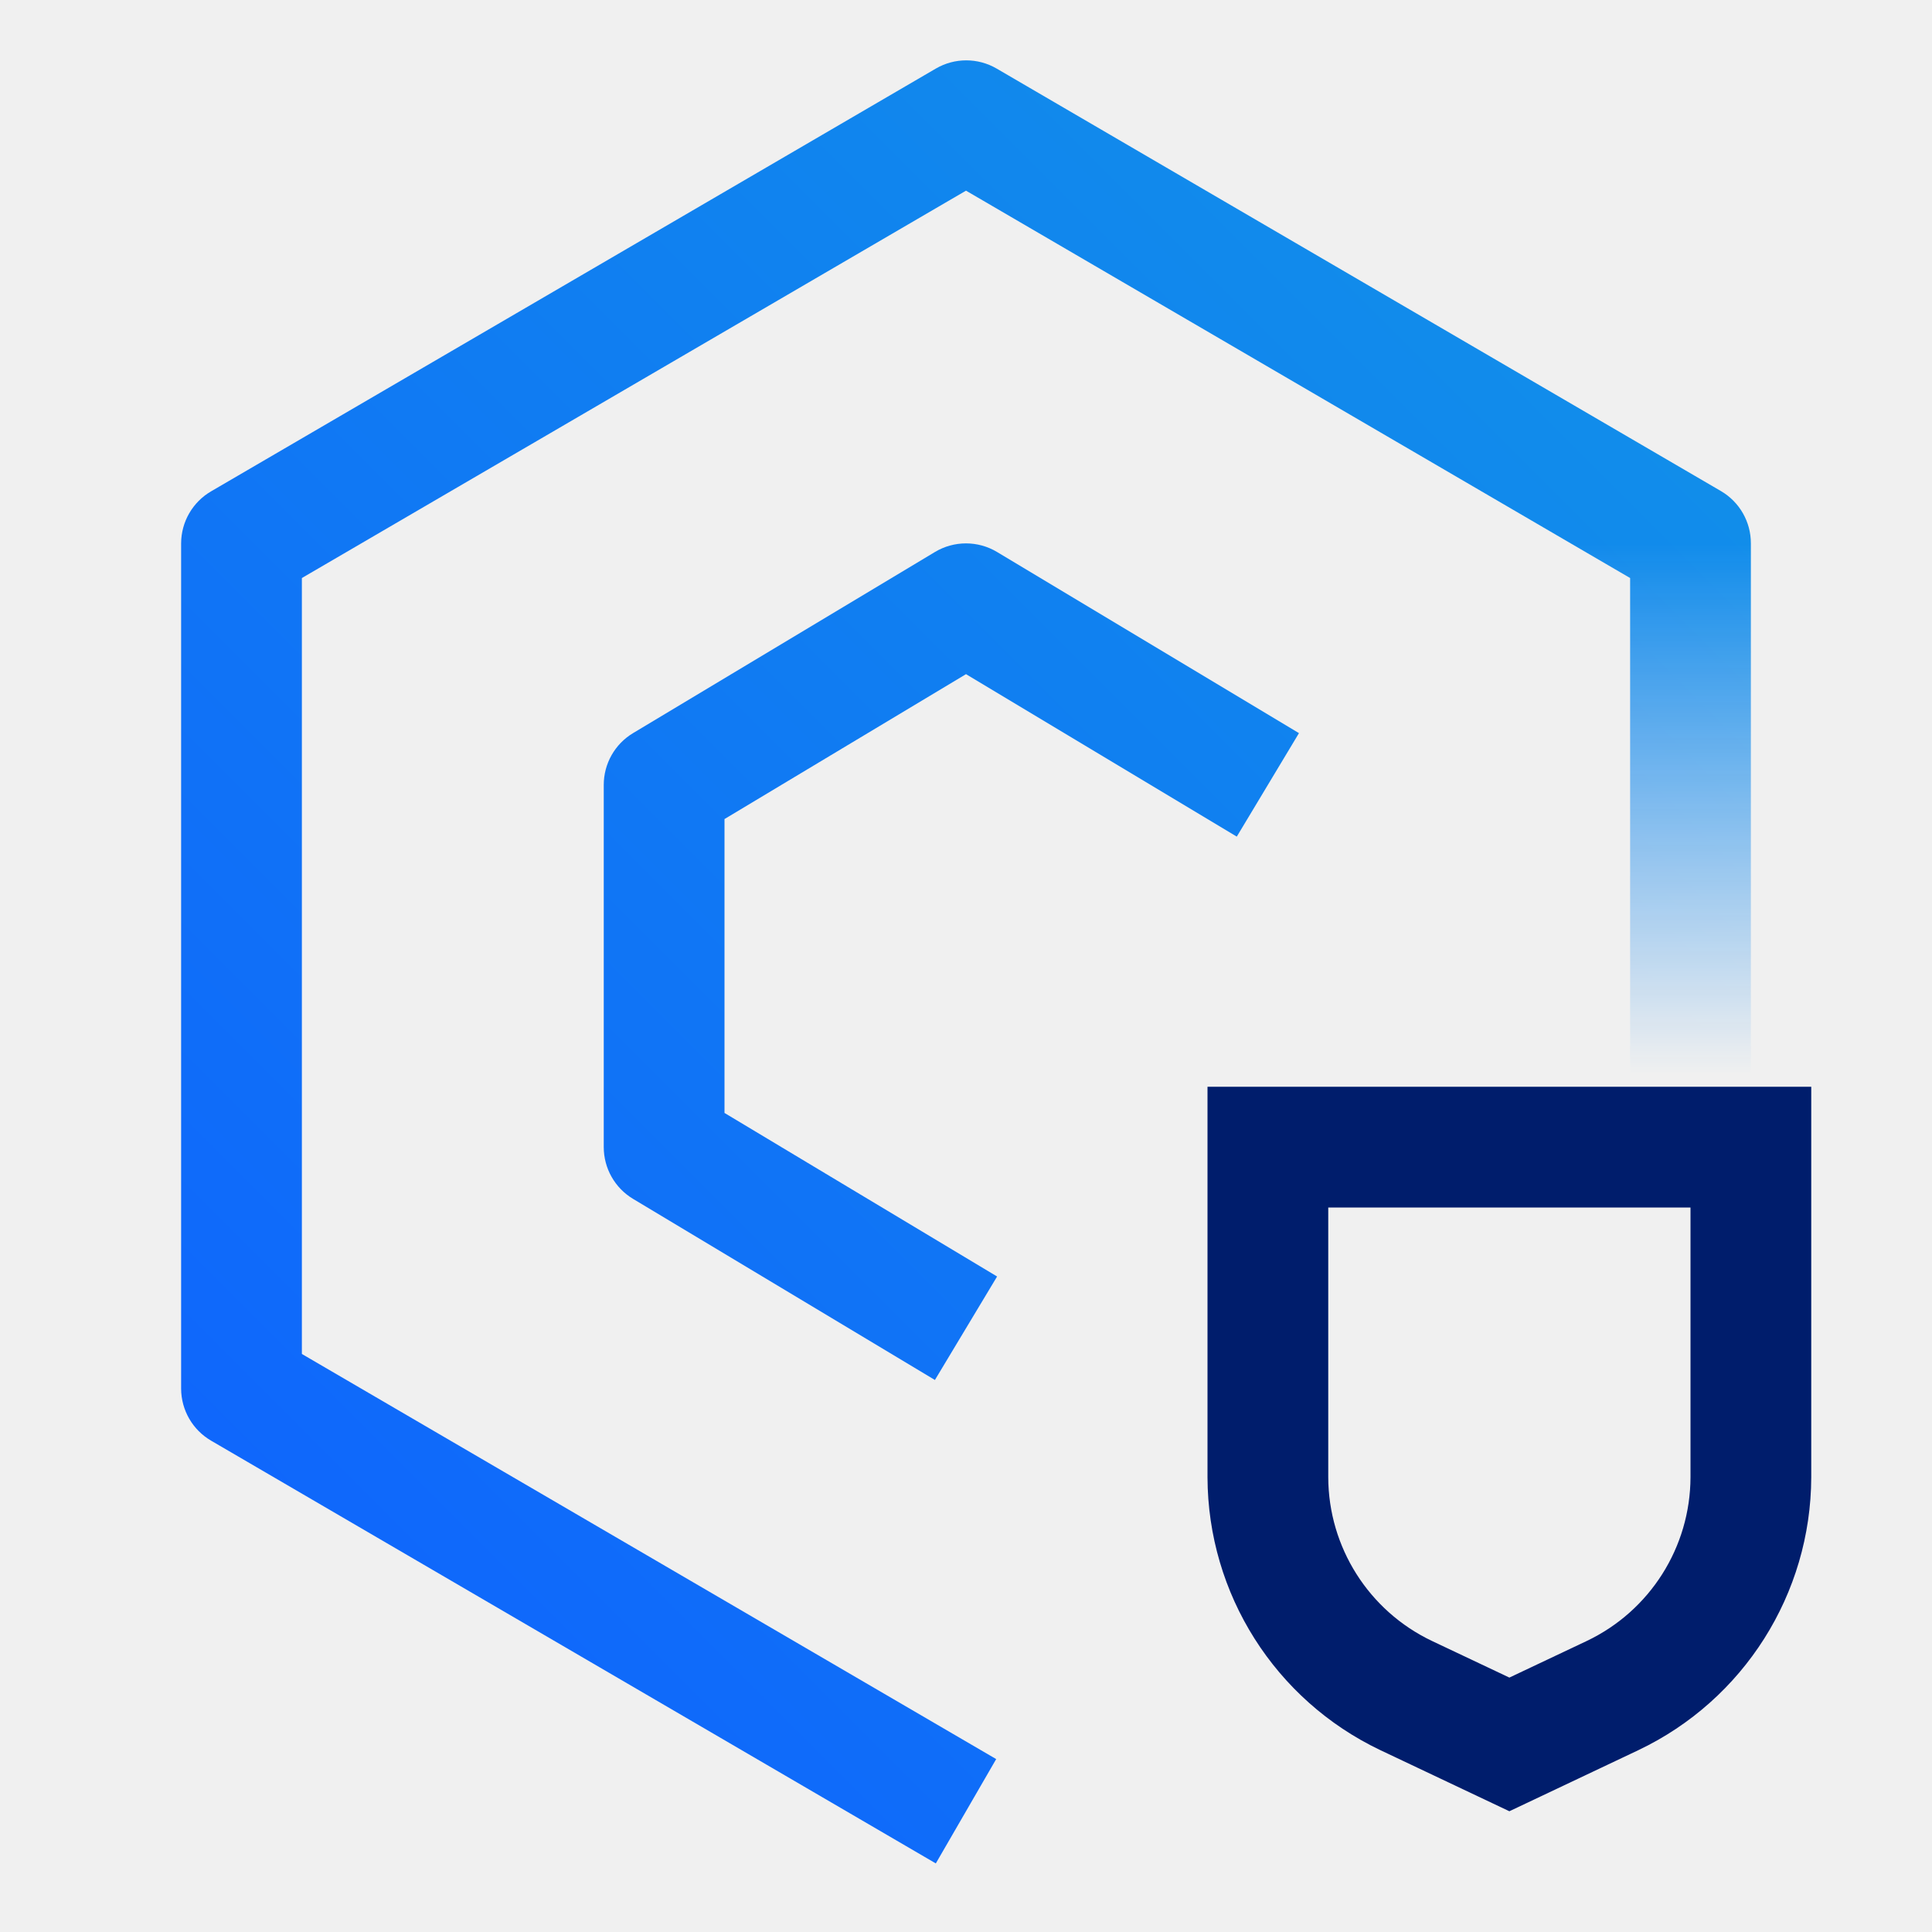
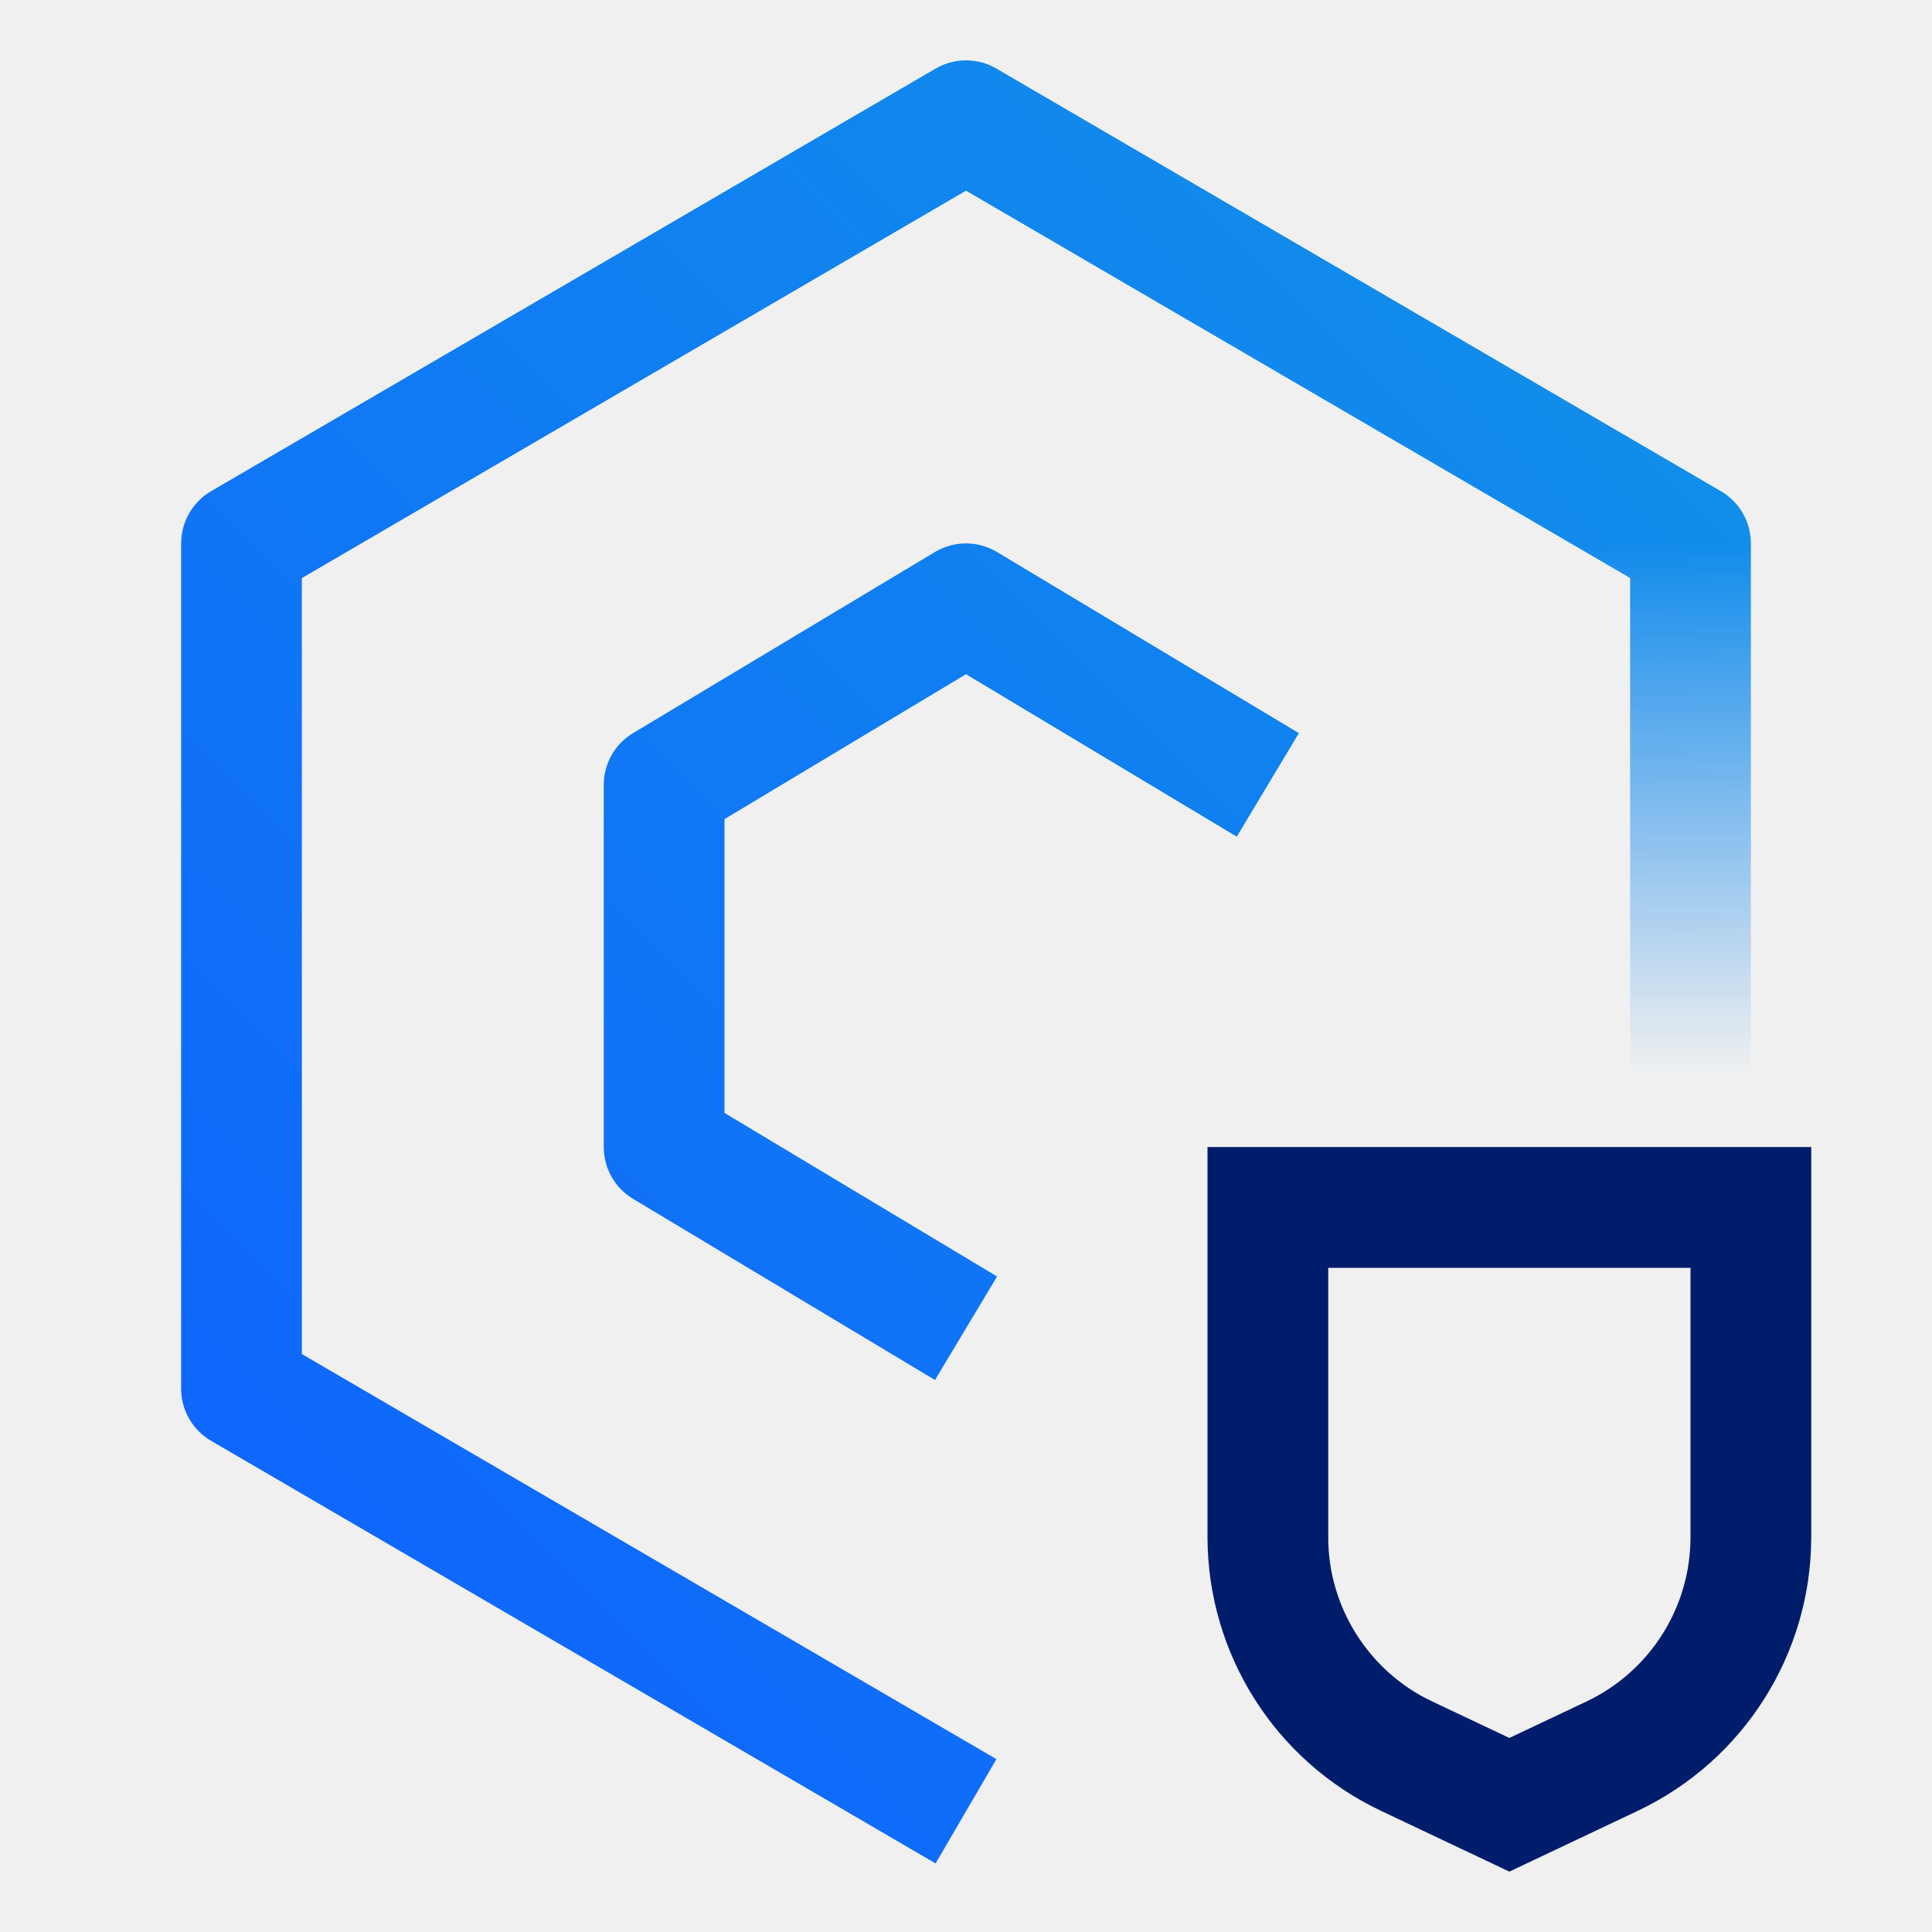
<svg xmlns="http://www.w3.org/2000/svg" id="CloudKubernetesServiceHyperProtect" viewBox="0 0 32 32">
  <defs>
-     <linearGradient id="0d9kyzerua" x1="27" y1="20" x2="27" y2="9" gradientUnits="userSpaceOnUse">
+     <linearGradient id="hbucytq5na" x1="27" y1="20" x2="27" y2="9" gradientUnits="userSpaceOnUse">
      <stop offset=".2" />
      <stop offset="1" stop-opacity="0" />
    </linearGradient>
-     <linearGradient id="ex4qzd7mlc" y1="32" x2="32" gradientUnits="userSpaceOnUse">
+     <linearGradient id="nll6i1mtfc" x1="0" y1="32" x2="32" y2="0" gradientUnits="userSpaceOnUse">
      <stop offset=".1" stop-color="#0f62fe" />
      <stop offset=".9" stop-color="#1192e8" />
    </linearGradient>
-     <mask id="d5f0jvfr9b" x="0" y="0" width="32" height="32" maskUnits="userSpaceOnUse">
-       <path d="m15.5 30.864-12-7A1 1 0 0 1 3 23V9a1 1 0 0 1 .5-.864l12-7a1 1 0 0 1 1.008 0l12 7A1 1 0 0 1 29 9v10h-2V9.574L16 3.158 5 9.574v12.852l11.5 6.71z" style="fill:#fff" />
-       <path d="m15.485 22.857-5-3A1 1 0 0 1 10 19v-6a1 1 0 0 1 .485-.857l5-3a1 1 0 0 1 1.03 0l5 3-1.03 1.714L16 11.166l-4 2.4v4.868l4.515 2.709z" style="fill:#fff" />
-       <path style="fill:url(#0d9kyzerua)" d="M24 9h6v11h-6z" />
+     <mask id="yu3n3l282b" x="0" y="0" width="32" height="32" maskUnits="userSpaceOnUse">
+       <path d="m15.496 30.864-12-7A1 1 0 0 1 3 23V9c0-.355.189-.685.496-.864l12-7a.999.999 0 0 1 1.008 0l12 7A1 1 0 0 1 29 9v10h-2V9.574L16 3.158 5 9.575v12.852l11.504 6.71-1.008 1.728z" style="fill:#fff;stroke-width:0" />
+       <path d="m15.485 22.857-5-3A1 1 0 0 1 10 19v-6c0-.351.184-.677.485-.857l5-3a1 1 0 0 1 1.029 0l5 3-1.029 1.715L16 11.167l-4 2.4v4.867l4.515 2.709-1.029 1.715z" style="fill:#fff;stroke-width:0" />
+       <path style="fill:url(#hbucytq5na);stroke-width:0" d="M24 9h6v11h-6z" />
    </mask>
  </defs>
-   <g style="mask:url(#d5f0jvfr9b)">
-     <path id="Color" style="fill:url(#ex4qzd7mlc)" d="M0 0h32v32H0z" />
+   <g style="mask:url(#yu3n3l282b)">
+     <path id="Color" style="fill:url(#nll6i1mtfc);stroke-width:0" d="M0 0h32v32H0z" />
  </g>
-   <path d="m25 30-2.139-1.013A5.021 5.021 0 0 1 20 24.468V18h10v6.468a5.021 5.021 0 0 1-2.861 4.519zm-3-10v4.468a3.012 3.012 0 0 0 1.717 2.711l1.283.607 1.283-.607A3.012 3.012 0 0 0 28 24.468V20z" style="fill:#001d6c" />
+   <path d="m25 31-2.139-1.013A5.022 5.022 0 0 1 20 25.467v-6.468h10v6.468a5.023 5.023 0 0 1-2.861 4.52L25 31zm-3-10v4.468c0 1.153.674 2.218 1.717 2.711l1.283.607 1.283-.607A3.012 3.012 0 0 0 28 25.468V21h-6z" style="fill:#001d6c;stroke-width:0" />
</svg>
